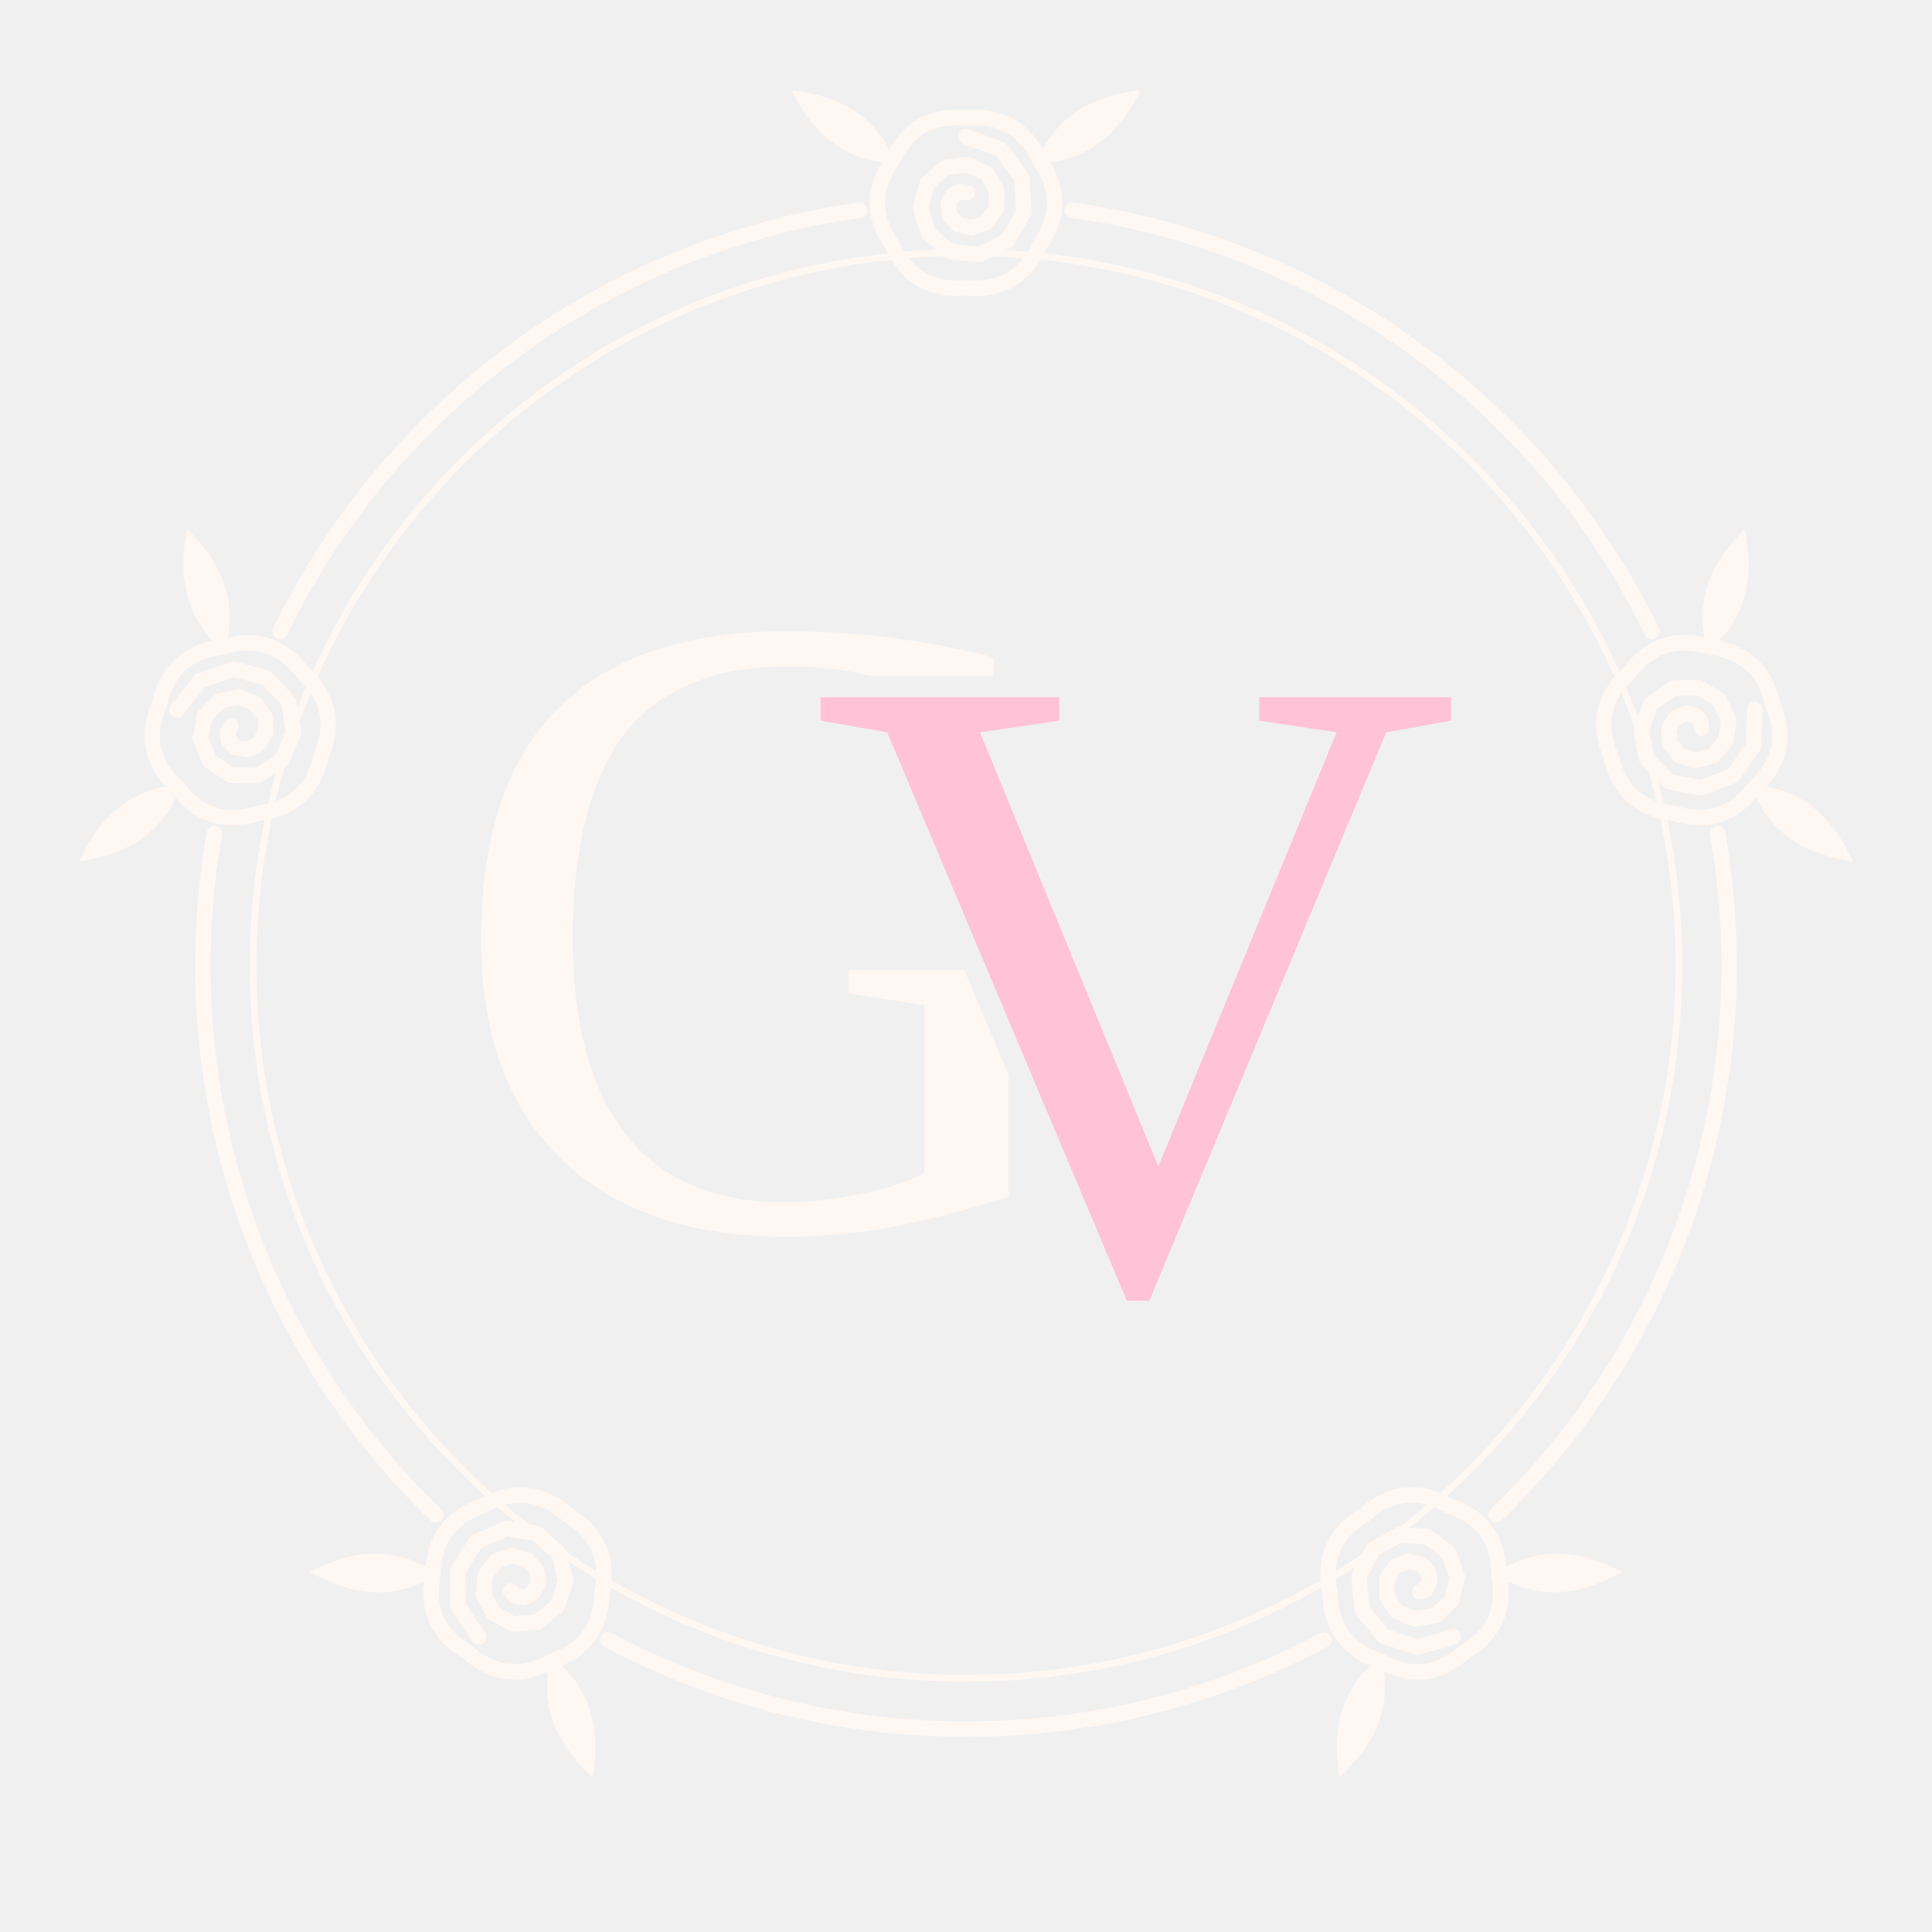
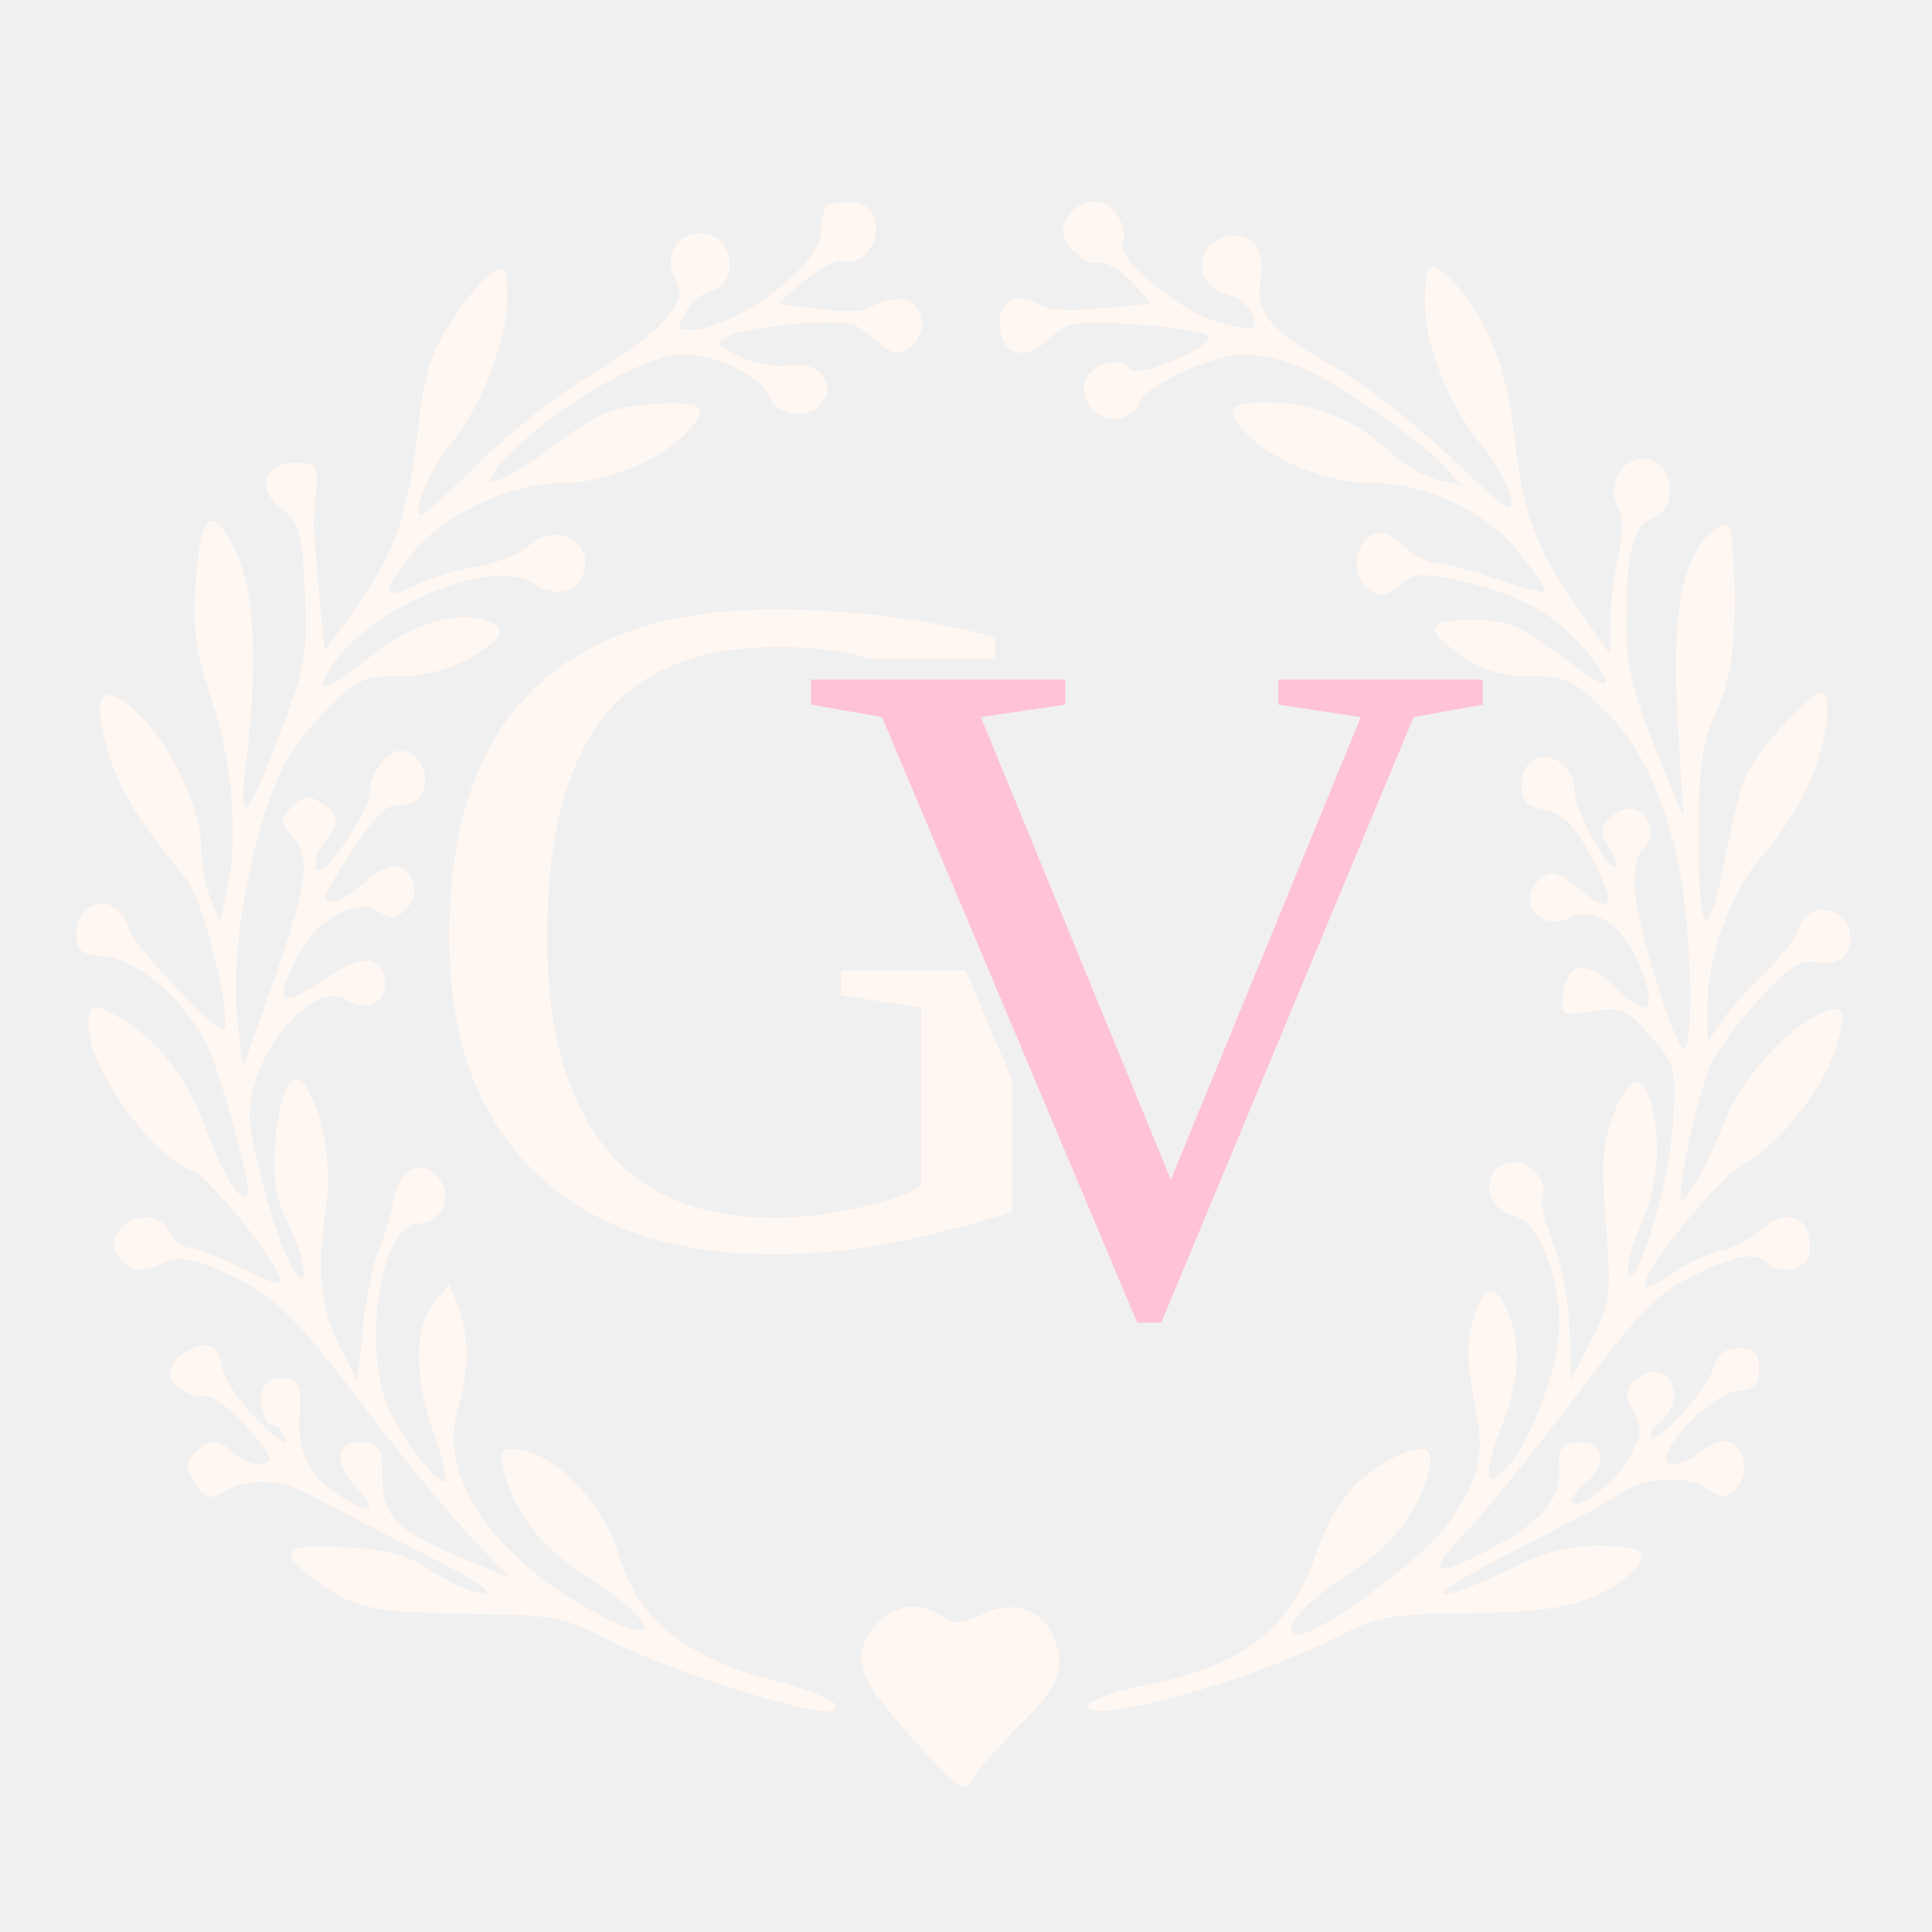
<svg xmlns="http://www.w3.org/2000/svg" viewBox="0 0 1000 1000" width="512" height="512" role="img">
-   <svg x="0" y="0" width="1000" height="1000" viewBox="0 0 1000 1000" preserveAspectRatio="xMidYMid meet">
+   <svg x="0" y="0" width="1000" height="1000" viewBox="0 0 240 240" preserveAspectRatio="xMidYMid meet">
    <g fill="#fff7f2" color="#fff7f2">
-       <path d="M555 108.8A395 395 0 0 1 855 326.8M500 61Q526.8 58.5 538.1 83Q553.7 105 538.1 127Q526.8 151.5 500 149Q473.2 151.5 461.9 127Q446.3 105 461.9 83Q473.2 58.5 500 61ZM500 70.7L518 77.3L528.9 92.1L530 109.7L521.6 124.4L507.2 131.8L491.8 130.1L480.5 120.8L476.4 107.5L480 94.8L489.4 86.7L501 85.2L510.9 90L516 98.9L515.5 108.3L510.3 115.3L502.7 117.9L495.7 116.1L491.5 111.2L490.8 105.5L493.1 101L497 99.1L500.6 99.7M889 431.4A395 395 0 0 1 774.4 784.1M917.5 364.3Q928.2 389.1 908.4 407.4Q892.3 429 866.5 421Q839.7 417.8 833.8 391.5Q823.2 366.8 843 348.5Q859.1 326.9 884.8 334.9Q911.6 338 917.5 364.3ZM908.3 367.3L907.5 386.5L896.9 401.5L880.4 407.9L863.9 404.5L852.4 393L849.3 377.9L854.6 364.3L866 356.2L879.2 355.8L889.8 362.2L894.8 372.8L893.2 383.6L886.5 391.3L877.3 393.7L869.1 390.9L864.2 384.5L863.8 377.3L867.1 371.7L872.4 369.3L877.3 370.2L880.3 373.3L880.8 376.8M685.4 848.8A395 395 0 0 1 314.6 848.8M758 855.2Q737.8 872.9 714.3 859.8Q688.7 851.1 688.4 824.2Q683.1 797.7 706.3 784Q726.6 766.2 750.1 779.4Q775.6 788 775.9 815Q781.2 841.4 758 855.2ZM752.3 847.3L733.9 852.5L716.3 847L705.1 833.3L703.3 816.5L710.6 802.1L724 794.5L738.7 795.3L749.8 803.7L754.3 816.1L751.5 828.2L743 836.2L732.2 838L722.8 834L717.7 826L717.8 817.3L722.4 810.7L729.1 808.1L735.4 809.5L739.4 813.7L740.1 818.7L738.1 822.6L734.8 824.1M225.6 784.1A395 395 0 0 1 111 431.4M242 855.2Q218.8 841.4 224.1 815Q224.4 788 249.9 779.4Q273.4 766.2 293.7 784Q316.9 797.7 311.6 824.2Q311.3 851.1 285.7 859.8Q262.2 872.9 242 855.2ZM247.7 847.3L237 831.4L236.8 813L246.4 798.1L261.8 791.2L277.8 793.7L289.2 804L292.9 818.2L288.4 831.4L278 839.6L265.6 840.6L255.4 834.9L250.2 825.3L251.2 815.1L257.2 807.8L265.6 805.2L273.2 807.5L277.8 813.1L278.4 819.6L275.6 824.6L271 826.8L266.8 826.1L264.3 823.5M145 326.8A395 395 0 0 1 445 108.8M82.5 364.3Q88.4 338 115.2 334.9Q140.9 326.9 157 348.5Q176.8 366.8 166.2 391.5Q160.3 417.8 133.5 421Q107.7 429 91.6 407.4Q71.8 389.1 82.5 364.3ZM91.7 367.3L103.6 352.3L121 346.4L138.1 350.9L149.5 363.4L152 379.4L145.7 393.5L133.3 401.4L119.4 401.2L108.5 393.8L103.7 382.3L105.8 370.8L113.5 363L123.4 360.8L132.3 364.2L137.3 371.3L137.5 379.3L133.6 385.4L127.6 388L121.9 386.9L118.4 383.2L117.8 379L119.5 375.8" fill="none" stroke="#fff7f2" stroke-width="8" stroke-linecap="round" stroke-linejoin="round" />
-       <path d="M869 500A369 369 0 1 1 869 499.4" fill="none" stroke="#fff7f2" stroke-width="3.5" stroke-linecap="round" stroke-linejoin="round" />
-       <path d="M463.7 84.6Q427.9 83.9 409.6 46.7Q450.8 51.2 463.7 84.6ZM536.3 84.6Q549.2 51.2 590.4 46.7Q572.1 83.9 536.3 84.6ZM883.9 337.1Q873.4 302.8 903.1 273.9Q911.7 314.5 883.9 337.1ZM906.3 406.2Q942.1 408.1 959 445.9Q918 440 906.3 406.2ZM773.6 814.7Q802.9 794.2 839.6 813.6Q803.6 834.2 773.6 814.7ZM714.8 857.4Q724 892 693.3 919.8Q686.2 879 714.8 857.4ZM285.2 857.4Q313.8 879 306.7 919.8Q276 892 285.2 857.4ZM226.4 814.7Q196.4 834.2 160.4 813.6Q197.1 794.2 226.4 814.7ZM93.7 406.2Q82 440 41 445.9Q57.9 408.1 93.7 406.2ZM116.1 337.1Q88.3 314.5 96.9 273.9Q126.6 302.8 116.1 337.1Z" fill="#fff7f2" />
+       <g transform="translate(0,240) scale(0.1,-0.1)" fill="#fff7f2" stroke="none">
+         <path d="M1027 2144 c-4 -4 -7 -18 -7 -32 0 -41 -106 -121 -163 -122 -15 0 -16 3 -6 21 6 12 19 24 30 26 40 11 31 73 -11 73 -29 0 -45 -27 -32 -55 10 -21 8 -29 -13 -53 -13 -16 -54 -46 -91 -68 -37 -21 -98 -69 -136 -106 -38 -38 -72 -68 -75 -68 -13 0 10 55 38 90 38 47 69 129 69 180 0 37 -2 40 -19 31 -10 -6 -33 -33 -50 -60 -26 -39 -34 -66 -41 -128 -11 -106 -30 -161 -77 -227 l-40 -55 -7 77 c-4 42 -7 82 -6 87 0 6 1 24 3 40 2 27 -1 30 -28 30 -39 0 -47 -35 -13 -59 20 -15 23 -26 27 -102 3 -78 0 -94 -30 -172 -43 -115 -54 -124 -43 -37 15 126 10 215 -15 264 -29 56 -42 44 -48 -46 -4 -56 0 -82 21 -146 26 -79 33 -174 16 -242 l-7 -30 -11 28 c-7 16 -12 45 -12 65 0 47 -39 129 -79 166 -44 42 -58 25 -37 -46 14 -49 32 -79 97 -160 19 -23 48 -129 49 -181 0 -13 -19 2 -60 45 -33 34 -60 68 -60 74 0 6 -7 17 -16 25 -21 17 -49 0 -49 -32 0 -20 6 -25 35 -27 38 -4 87 -43 121 -98 19 -31 64 -192 56 -200 -8 -9 -31 29 -49 78 -21 61 -59 113 -102 139 -41 25 -46 24 -46 -6 0 -53 81 -164 130 -180 18 -6 95 -100 107 -131 4 -12 -6 -10 -45 10 -28 14 -58 26 -66 26 -9 0 -20 9 -26 21 -13 24 -48 22 -64 -3 -8 -14 -7 -21 6 -34 14 -14 21 -15 46 -5 26 11 37 10 79 -9 62 -27 89 -53 181 -175 42 -55 98 -124 126 -153 l49 -52 -39 16 c-104 43 -119 57 -119 114 0 29 -4 36 -23 38 -32 5 -39 -24 -13 -52 30 -32 26 -40 -9 -19 -44 26 -61 56 -58 105 3 37 0 43 -18 46 -12 2 -24 -4 -27 -12 -7 -18 1 -46 13 -46 4 0 11 -8 15 -17 3 -10 -12 -1 -33 21 -22 21 -43 51 -46 68 -5 23 -10 29 -27 26 -12 -2 -27 -11 -33 -21 -9 -14 -7 -21 7 -32 11 -7 25 -11 31 -9 7 3 30 -14 52 -38 32 -36 35 -43 20 -46 -9 -2 -26 4 -37 14 -15 14 -24 16 -36 8 -23 -15 -25 -27 -9 -49 13 -17 18 -18 35 -8 29 18 70 16 106 -4 17 -9 77 -40 135 -70 63 -31 96 -53 82 -53 -12 0 -41 12 -64 27 -32 22 -56 28 -109 31 -78 5 -86 -4 -37 -41 47 -35 70 -40 193 -42 102 -1 114 -3 170 -32 59 -30 188 -74 253 -87 24 -4 32 -2 30 6 -3 7 -37 20 -78 31 -107 27 -167 75 -190 152 -21 71 -85 135 -135 135 -12 0 -14 -6 -9 -27 12 -50 46 -95 98 -128 93 -59 105 -97 15 -48 -128 69 -195 169 -170 253 14 47 14 91 0 127 l-11 28 -19 -24 c-25 -30 -25 -91 0 -161 11 -30 17 -57 14 -60 -7 -7 -52 50 -70 90 -34 75 -10 230 36 230 28 0 44 32 27 55 -20 28 -50 15 -57 -25 -3 -19 -12 -48 -19 -65 -7 -16 -16 -59 -19 -95 l-7 -65 -21 41 c-25 47 -30 92 -18 174 7 54 -3 117 -25 150 -16 26 -33 -5 -38 -69 -3 -47 0 -69 18 -105 23 -48 23 -90 1 -47 -20 36 -51 152 -51 186 1 76 78 169 120 143 25 -16 52 -2 48 24 -4 33 -30 33 -79 -1 -50 -34 -59 -27 -32 26 24 50 74 79 102 61 17 -10 23 -10 36 3 17 17 12 44 -11 53 -7 3 -26 -6 -40 -19 -15 -14 -34 -25 -42 -25 -12 0 -11 5 3 28 51 81 61 92 83 92 37 0 42 55 5 67 -16 6 -43 -25 -43 -48 0 -29 -64 -119 -68 -97 -2 10 4 25 13 34 18 19 16 33 -8 48 -13 8 -21 7 -34 -6 -16 -16 -16 -19 1 -37 23 -26 18 -61 -28 -191 l-34 -95 -7 56 c-8 66 7 178 37 268 15 46 33 77 67 112 44 46 51 49 97 49 32 0 62 8 88 23 44 25 48 39 14 48 -39 9 -87 -7 -141 -49 -57 -45 -71 -46 -41 -4 54 73 197 130 247 97 26 -17 52 -12 61 11 16 41 -33 67 -67 36 -12 -11 -42 -22 -66 -26 -24 -4 -57 -14 -73 -22 -43 -22 -45 -11 -8 36 40 51 123 90 189 90 51 0 118 27 150 59 35 35 27 44 -38 39 -51 -4 -67 -10 -122 -51 -82 -61 -110 -61 -43 1 61 57 160 112 203 112 41 0 95 -27 107 -53 11 -26 52 -29 67 -5 16 25 -10 51 -44 44 -16 -3 -41 2 -60 11 -28 14 -30 17 -14 26 10 5 49 12 87 15 62 4 71 2 94 -19 20 -18 29 -21 42 -13 26 17 22 58 -6 62 -13 2 -29 -2 -37 -8 -8 -7 -32 -8 -66 -4 l-53 7 34 29 c19 15 40 26 46 24 21 -8 46 19 42 45 -2 17 -10 25 -28 27 -14 2 -29 0 -33 -4z" />
+         <path d="M1332 2138 c-7 -7 -12 -18 -12 -24 0 -19 31 -46 45 -40 7 2 25 -8 39 -23 l27 -28 -61 -6 c-39 -4 -67 -3 -79 5 -28 17 -53 3 -49 -29 4 -36 33 -42 64 -12 21 20 30 21 105 16 45 -3 85 -9 90 -14 5 -5 -12 -18 -41 -30 -27 -12 -52 -17 -56 -12 -9 15 -42 10 -53 -8 -13 -25 5 -53 34 -53 14 0 26 7 30 19 7 22 91 61 133 61 16 0 47 -7 68 -16 45 -19 150 -92 179 -124 l20 -23 -30 7 c-16 4 -43 20 -60 36 -40 38 -94 60 -150 60 -50 0 -55 -10 -24 -41 33 -33 100 -59 154 -59 68 0 143 -36 184 -89 19 -23 32 -44 30 -46 -2 -2 -29 5 -59 15 -30 11 -64 19 -74 20 -11 0 -30 10 -43 22 -19 18 -28 20 -41 12 -22 -14 -22 -54 0 -67 13 -9 21 -7 36 6 17 15 26 16 73 6 74 -16 121 -41 158 -86 34 -41 34 -54 -1 -29 -13 9 -38 28 -57 41 -25 19 -47 25 -83 25 -58 0 -60 -13 -8 -47 23 -16 48 -23 81 -23 44 0 53 -4 92 -42 49 -48 80 -118 97 -220 11 -71 13 -191 3 -201 -10 -10 -63 162 -63 205 0 20 5 40 10 43 16 10 12 42 -7 49 -9 4 -23 0 -32 -9 -13 -13 -14 -19 -3 -36 8 -12 11 -23 9 -25 -9 -9 -50 68 -51 94 -2 50 -66 57 -66 7 0 -20 6 -27 29 -31 22 -5 36 -18 56 -55 34 -62 29 -79 -13 -44 -26 22 -35 25 -47 15 -33 -27 -3 -70 35 -50 29 15 65 -8 85 -56 26 -62 13 -73 -31 -28 -33 32 -58 28 -62 -10 -4 -28 -3 -29 36 -22 37 5 42 3 72 -31 32 -36 32 -38 28 -112 -5 -74 -47 -210 -56 -183 -2 7 5 35 17 62 21 48 25 103 12 149 -11 39 -27 35 -46 -11 -14 -35 -16 -60 -10 -139 7 -90 5 -99 -19 -145 l-25 -49 -1 57 c0 32 -9 81 -19 109 -11 28 -18 56 -15 63 8 22 -21 49 -45 41 -32 -10 -26 -57 9 -65 34 -8 62 -86 56 -152 -6 -55 -40 -139 -67 -164 -18 -16 -19 -16 -19 0 0 9 6 31 13 49 22 51 27 99 14 136 -17 49 -34 49 -47 2 -8 -30 -8 -56 1 -99 14 -69 9 -93 -30 -152 -29 -43 -159 -140 -188 -140 -26 0 6 39 61 74 54 34 89 79 101 129 9 34 -12 36 -60 7 -38 -24 -61 -55 -81 -113 -33 -92 -89 -135 -209 -160 -38 -7 -71 -19 -73 -25 -9 -29 206 31 310 85 48 25 64 28 163 29 110 1 153 11 198 47 31 26 20 37 -37 37 -39 0 -68 -8 -112 -30 -32 -16 -68 -30 -79 -30 -11 0 29 25 89 55 61 31 116 61 123 66 26 22 85 28 110 12 22 -15 26 -15 40 -1 18 19 9 58 -14 58 -9 0 -24 -7 -34 -16 -10 -9 -25 -14 -34 -12 -26 5 48 86 83 90 21 2 27 8 27 28 0 20 -5 25 -25 25 -16 0 -26 -7 -30 -21 -7 -27 -69 -98 -78 -89 -4 4 1 12 11 19 22 17 22 52 0 60 -9 4 -23 0 -32 -8 -12 -13 -13 -19 -2 -39 11 -20 10 -29 -3 -54 -15 -31 -63 -69 -73 -59 -3 3 5 14 17 24 29 23 21 55 -12 50 -19 -2 -23 -9 -21 -33 3 -37 -25 -68 -89 -101 -70 -36 -77 -29 -26 24 25 26 86 102 136 168 77 103 99 126 143 148 58 28 79 32 96 15 6 -6 21 -8 33 -4 16 5 20 13 18 33 -4 34 -33 40 -61 14 -12 -11 -35 -23 -51 -26 -17 -4 -43 -17 -58 -28 -16 -11 -31 -18 -34 -16 -10 11 87 132 122 152 46 26 99 93 115 146 15 49 9 56 -29 36 -38 -20 -91 -81 -108 -125 -22 -56 -46 -101 -55 -101 -7 0 12 96 32 158 6 17 33 57 61 87 38 42 55 54 71 50 31 -7 49 8 45 36 -4 34 -53 40 -63 7 -4 -13 -24 -39 -44 -58 -20 -19 -44 -46 -53 -60 l-17 -25 0 41 c-1 64 28 145 66 188 19 21 46 61 59 90 24 51 32 116 15 116 -11 0 -75 -70 -90 -99 -6 -11 -18 -55 -26 -97 -23 -120 -35 -115 -35 13 0 93 4 118 22 159 17 38 22 68 23 136 0 47 -4 90 -8 95 -5 4 -17 -3 -28 -15 -33 -41 -41 -98 -35 -227 l7 -120 -36 88 c-27 69 -35 103 -35 152 0 85 9 123 30 130 38 12 30 75 -10 75 -27 0 -44 -34 -30 -60 7 -13 7 -33 0 -62 -5 -24 -10 -61 -10 -82 l0 -39 -41 59 c-52 73 -68 119 -78 216 -9 78 -34 143 -74 186 -30 32 -37 28 -37 -25 0 -53 31 -130 73 -179 14 -17 29 -44 33 -60 6 -26 -2 -21 -73 47 -44 42 -110 93 -147 114 -79 44 -98 68 -90 110 7 37 -14 60 -45 50 -39 -12 -36 -61 4 -71 22 -5 41 -31 31 -41 -2 -2 -23 1 -47 8 -46 14 -125 81 -115 98 10 16 -12 51 -32 51 -10 0 -23 -5 -30 -12z" />
+         <path d="M1120 402 c-29 -9 -50 -36 -50 -63 0 -21 17 -47 63 -98 61 -68 62 -69 77 -48 8 12 33 40 56 63 49 48 58 71 44 108 -14 37 -53 50 -91 30 -19 -9 -35 -12 -42 -6 -19 14 -41 20 -57 14z" />
+       </g>
    </g>
  </svg>
-   <g transform="translate(248.97 635.38) scale(0.4662)">
+   <g transform="translate(232.51 644.25) scale(0.4967)">
    <defs>
      <mask id="monogram-gap" maskUnits="userSpaceOnUse" x="-1000" y="-1000" width="4000" height="4000">
        <rect x="-1000" y="-1000" width="4000" height="4000" fill="#fff" />
-         <path transform="translate(407 66.2) scale(1)" d="M711 -655L711 -629L639 -616L376 15L351 15L85 -616L11 -629L11 -655L276 -655L276 -629L188 -616L386 -134L584 -616L498 -629L498 -655L711 -655Z" stroke="#000" stroke-width="47.19" stroke-linejoin="round" />
+         <path transform="translate(407 66.2) scale(1)" d="M711 -655L711 -629L639 -616L376 15L351 15L85 -616L11 -629L11 -655L276 -655L276 -629L188 -616L386 -134L584 -616L498 -629L498 -655L711 -655Z" stroke="#000" stroke-width="44.29" stroke-linejoin="round" />
      </mask>
    </defs>
    <path transform="translate(-41 0) scale(1)" d="M627 -34Q570 -16 509 -3Q448 10 378 10Q219 10 130 -76Q41 -162 41 -320Q41 -492 127 -577Q213 -662 380 -662Q499 -662 610 -633L610 -492L577 -492L564 -573Q530 -597 483 -610Q436 -623 384 -623Q259 -623 201 -549Q143 -474 143 -321Q143 -177 203 -102Q262 -28 379 -28Q420 -28 465 -38Q510 -47 533 -61L533 -247L449 -260L449 -286L691 -286L691 -260L627 -247L627 -34Z" fill="#fff7f2" mask="url(#monogram-gap)" />
    <path transform="translate(366 66.2) scale(1)" d="M711 -655L711 -629L639 -616L376 15L351 15L85 -616L11 -629L11 -655L276 -655L276 -629L188 -616L386 -134L584 -616L498 -629L498 -655L711 -655Z" fill="#ffc2d6" />
  </g>
</svg>
